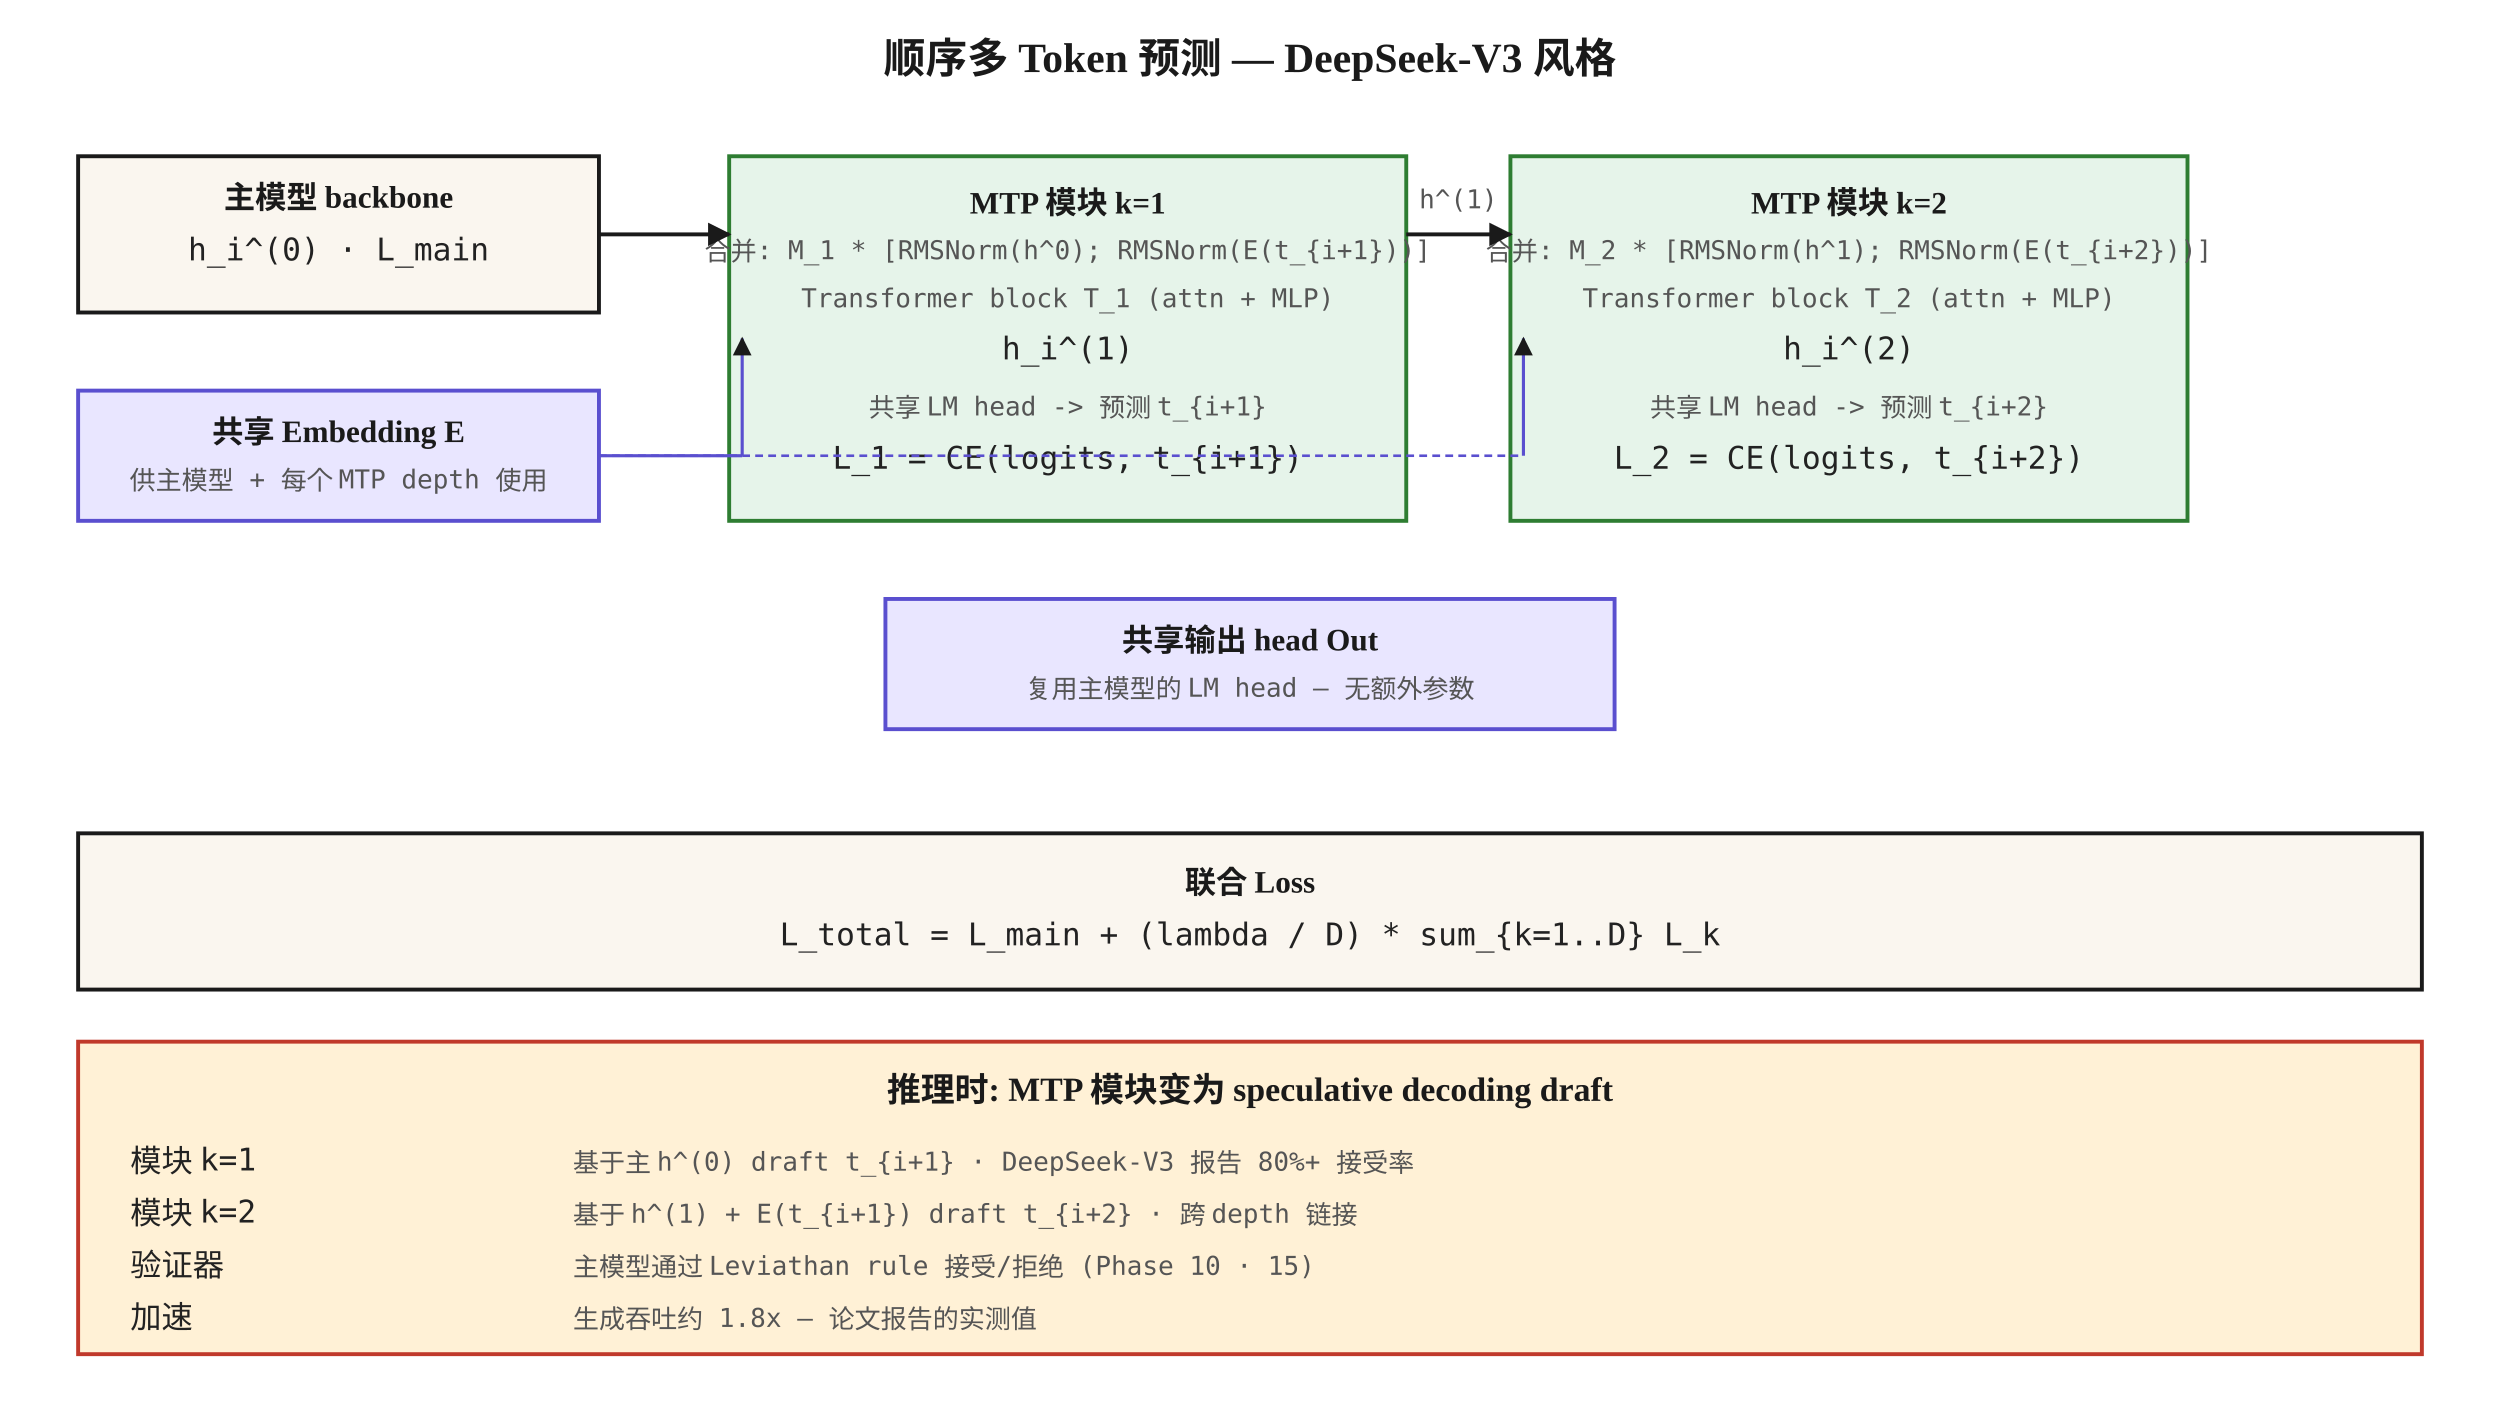
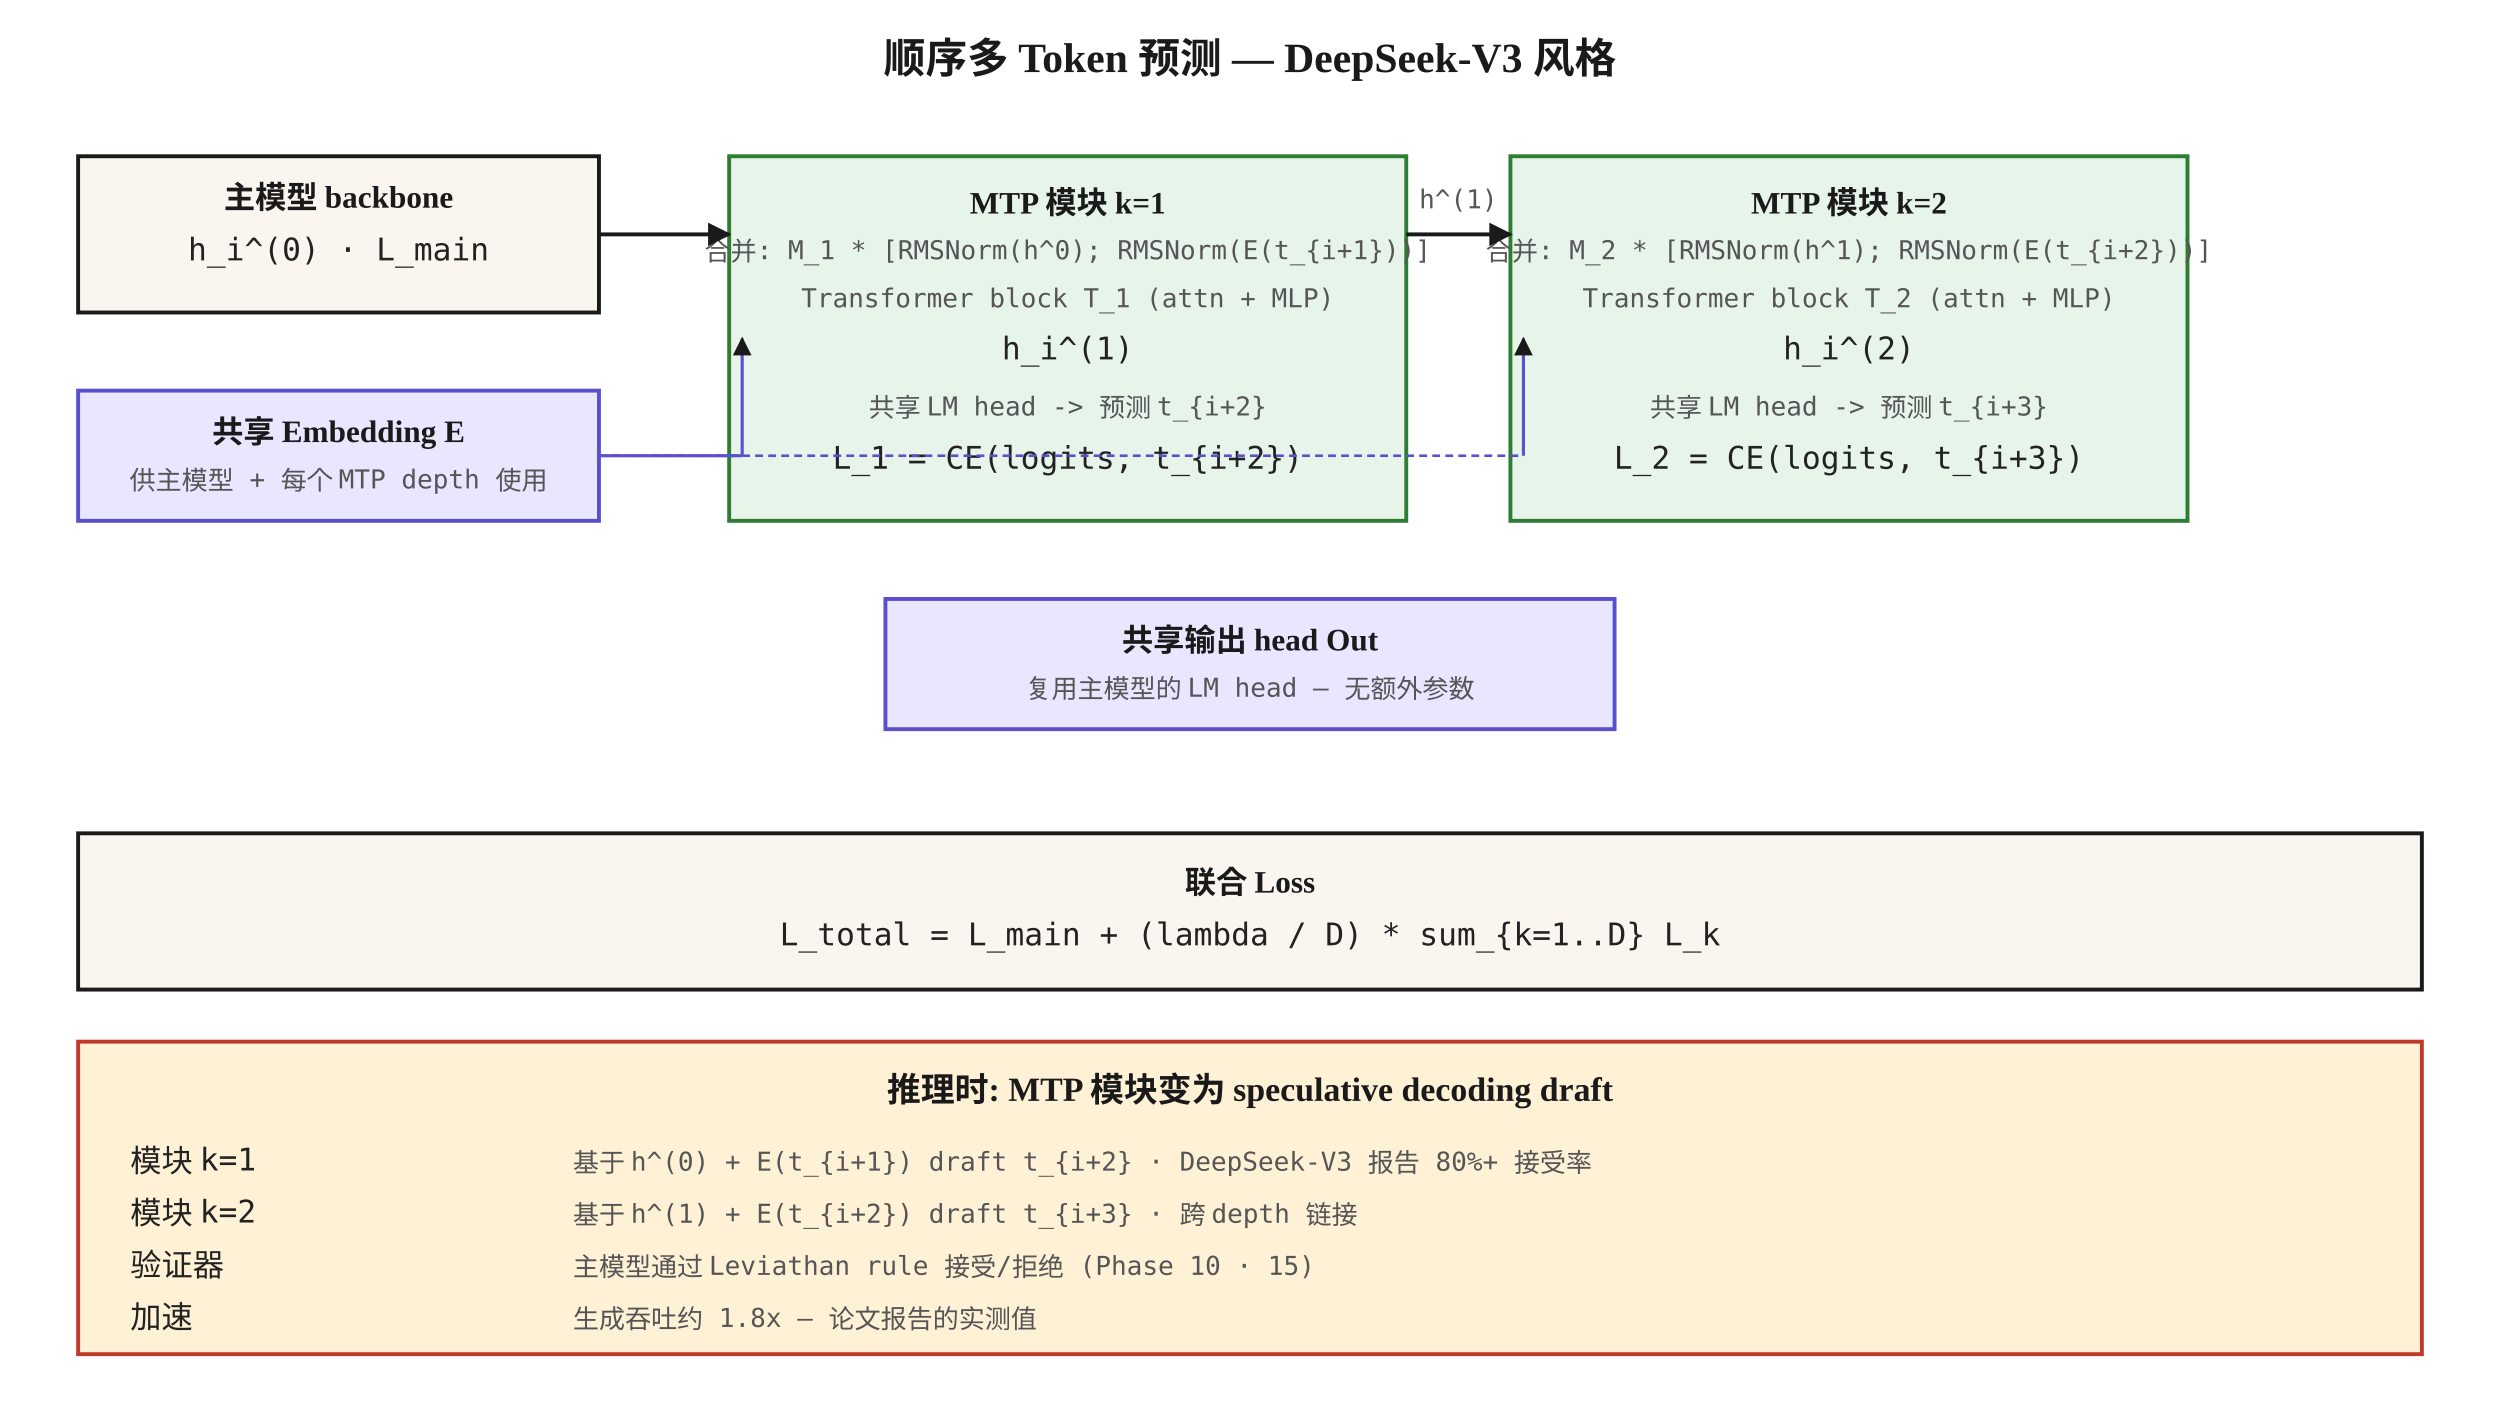
<svg xmlns="http://www.w3.org/2000/svg" viewBox="0 0 960 540" font-family="Georgia, 'Times New Roman', serif">
  <defs>
    <marker id="arrow" viewBox="0 0 10 10" refX="9" refY="5" markerWidth="6" markerHeight="6" orient="auto">
      <path d="M0,0 L10,5 L0,10 z" fill="#1a1a1a" />
    </marker>
    <style>
      .box { fill: #faf6ef; stroke: #1a1a1a; stroke-width: 1.5; }
      .hot { fill: #fff1d6; stroke: #c0392b; stroke-width: 1.5; }
      .cool { fill: #e6f4ea; stroke: #2e7d32; stroke-width: 1.5; }
      .shared { fill: #e9e6ff; stroke: #5a4fcf; stroke-width: 1.5; }
      .old { fill: #eeeeee; stroke: #888; stroke-width: 1.2; }
      .label { font-size: 13px; font-weight: 600; fill: #1a1a1a; }
      .step { font-size: 12px; font-family: 'Menlo', monospace; fill: #222; }
      .small { font-size: 10px; font-family: 'Menlo', monospace; fill: #555; }
      .caption { font-size: 11px; fill: #555; font-style: italic; }
      .title { font-size: 16px; font-weight: 700; fill: #1a1a1a; }
      .head { font-size: 12px; font-weight: 700; fill: #1a1a1a; }
    </style>
  </defs>
  <text x="480" y="28" text-anchor="middle" class="title">顺序多 Token 预测 — DeepSeek-V3 风格</text>
  <rect x="30" y="60" width="200" height="60" class="box" />
  <text x="130" y="80" text-anchor="middle" class="head">主模型 backbone</text>
  <text x="130" y="100" text-anchor="middle" class="step">h_i^(0)  ·  L_main</text>
  <rect x="30" y="150" width="200" height="50" class="shared" />
  <text x="130" y="170" text-anchor="middle" class="head">共享 Embedding E</text>
  <text x="130" y="188" text-anchor="middle" class="small">供主模型 + 每个 MTP depth 使用</text>
  <rect x="280" y="60" width="260" height="140" class="cool" />
  <text x="410" y="82" text-anchor="middle" class="head">MTP 模块 k=1</text>
  <text x="410" y="100" text-anchor="middle" class="small">合并: M_1 * [RMSNorm(h^0); RMSNorm(E(t_{i+1}))]</text>
  <text x="410" y="118" text-anchor="middle" class="small">Transformer block T_1 (attn + MLP)</text>
  <text x="410" y="138" text-anchor="middle" class="step">h_i^(1)</text>
-   <text x="410" y="160" text-anchor="middle" class="small">共享 LM head -&gt; 预测 t_{i+1}</text>
-   <text x="410" y="180" text-anchor="middle" class="step">L_1 = CE(logits, t_{i+1})</text>
+   <text x="410" y="160" text-anchor="middle" class="small">共享 LM head -&gt; 预测 t_{i+2}</text>
+   <text x="410" y="180" text-anchor="middle" class="step">L_1 = CE(logits, t_{i+2})</text>
  <rect x="580" y="60" width="260" height="140" class="cool" />
  <text x="710" y="82" text-anchor="middle" class="head">MTP 模块 k=2</text>
  <text x="710" y="100" text-anchor="middle" class="small">合并: M_2 * [RMSNorm(h^1); RMSNorm(E(t_{i+2}))]</text>
  <text x="710" y="118" text-anchor="middle" class="small">Transformer block T_2 (attn + MLP)</text>
  <text x="710" y="138" text-anchor="middle" class="step">h_i^(2)</text>
-   <text x="710" y="160" text-anchor="middle" class="small">共享 LM head -&gt; 预测 t_{i+2}</text>
-   <text x="710" y="180" text-anchor="middle" class="step">L_2 = CE(logits, t_{i+2})</text>
+   <text x="710" y="160" text-anchor="middle" class="small">共享 LM head -&gt; 预测 t_{i+3}</text>
+   <text x="710" y="180" text-anchor="middle" class="step">L_2 = CE(logits, t_{i+3})</text>
  <line x1="230" y1="90" x2="280" y2="90" stroke="#1a1a1a" stroke-width="1.5" marker-end="url(#arrow)" />
  <line x1="540" y1="90" x2="580" y2="90" stroke="#1a1a1a" stroke-width="1.5" marker-end="url(#arrow)" />
  <text x="560" y="80" text-anchor="middle" class="small">h^(1)</text>
  <rect x="340" y="230" width="280" height="50" class="shared" />
  <text x="480" y="250" text-anchor="middle" class="head">共享输出 head Out</text>
  <text x="480" y="268" text-anchor="middle" class="small">复用主模型的 LM head — 无额外参数</text>
  <line x1="230" y1="175" x2="285" y2="175" stroke="#5a4fcf" stroke-width="1.2" />
  <line x1="285" y1="175" x2="285" y2="130" stroke="#5a4fcf" stroke-width="1.2" marker-end="url(#arrow)" />
  <line x1="230" y1="175" x2="585" y2="175" stroke="#5a4fcf" stroke-width="1.0" stroke-dasharray="3,2" />
  <line x1="585" y1="175" x2="585" y2="130" stroke="#5a4fcf" stroke-width="1.2" marker-end="url(#arrow)" />
  <rect x="30" y="320" width="900" height="60" class="box" />
  <text x="480" y="343" text-anchor="middle" class="head">联合 Loss</text>
  <text x="480" y="363" text-anchor="middle" class="step">L_total = L_main + (lambda / D) * sum_{k=1..D} L_k</text>
  <rect x="30" y="400" width="900" height="120" class="hot" />
  <text x="480" y="423" text-anchor="middle" class="label">推理时: MTP 模块变为 speculative decoding draft</text>
  <text x="50" y="450" class="step">模块 k=1</text>
-   <text x="220" y="450" class="small">基于主 h^(0) draft t_{i+1}   ·  DeepSeek-V3 报告 80%+ 接受率</text>
+   <text x="220" y="450" class="small">基于 h^(0) + E(t_{i+1}) draft t_{i+2}   ·  DeepSeek-V3 报告 80%+ 接受率</text>
  <text x="50" y="470" class="step">模块 k=2</text>
-   <text x="220" y="470" class="small">基于 h^(1) + E(t_{i+1}) draft t_{i+2} ·  跨 depth 链接</text>
+   <text x="220" y="470" class="small">基于 h^(1) + E(t_{i+2}) draft t_{i+3} ·  跨 depth 链接</text>
  <text x="50" y="490" class="step">验证器</text>
  <text x="220" y="490" class="small">主模型通过 Leviathan rule 接受/拒绝 (Phase 10 · 15)</text>
  <text x="50" y="510" class="step">加速</text>
  <text x="220" y="510" class="small">生成吞吐约 1.8x — 论文报告的实测值</text>
</svg>
